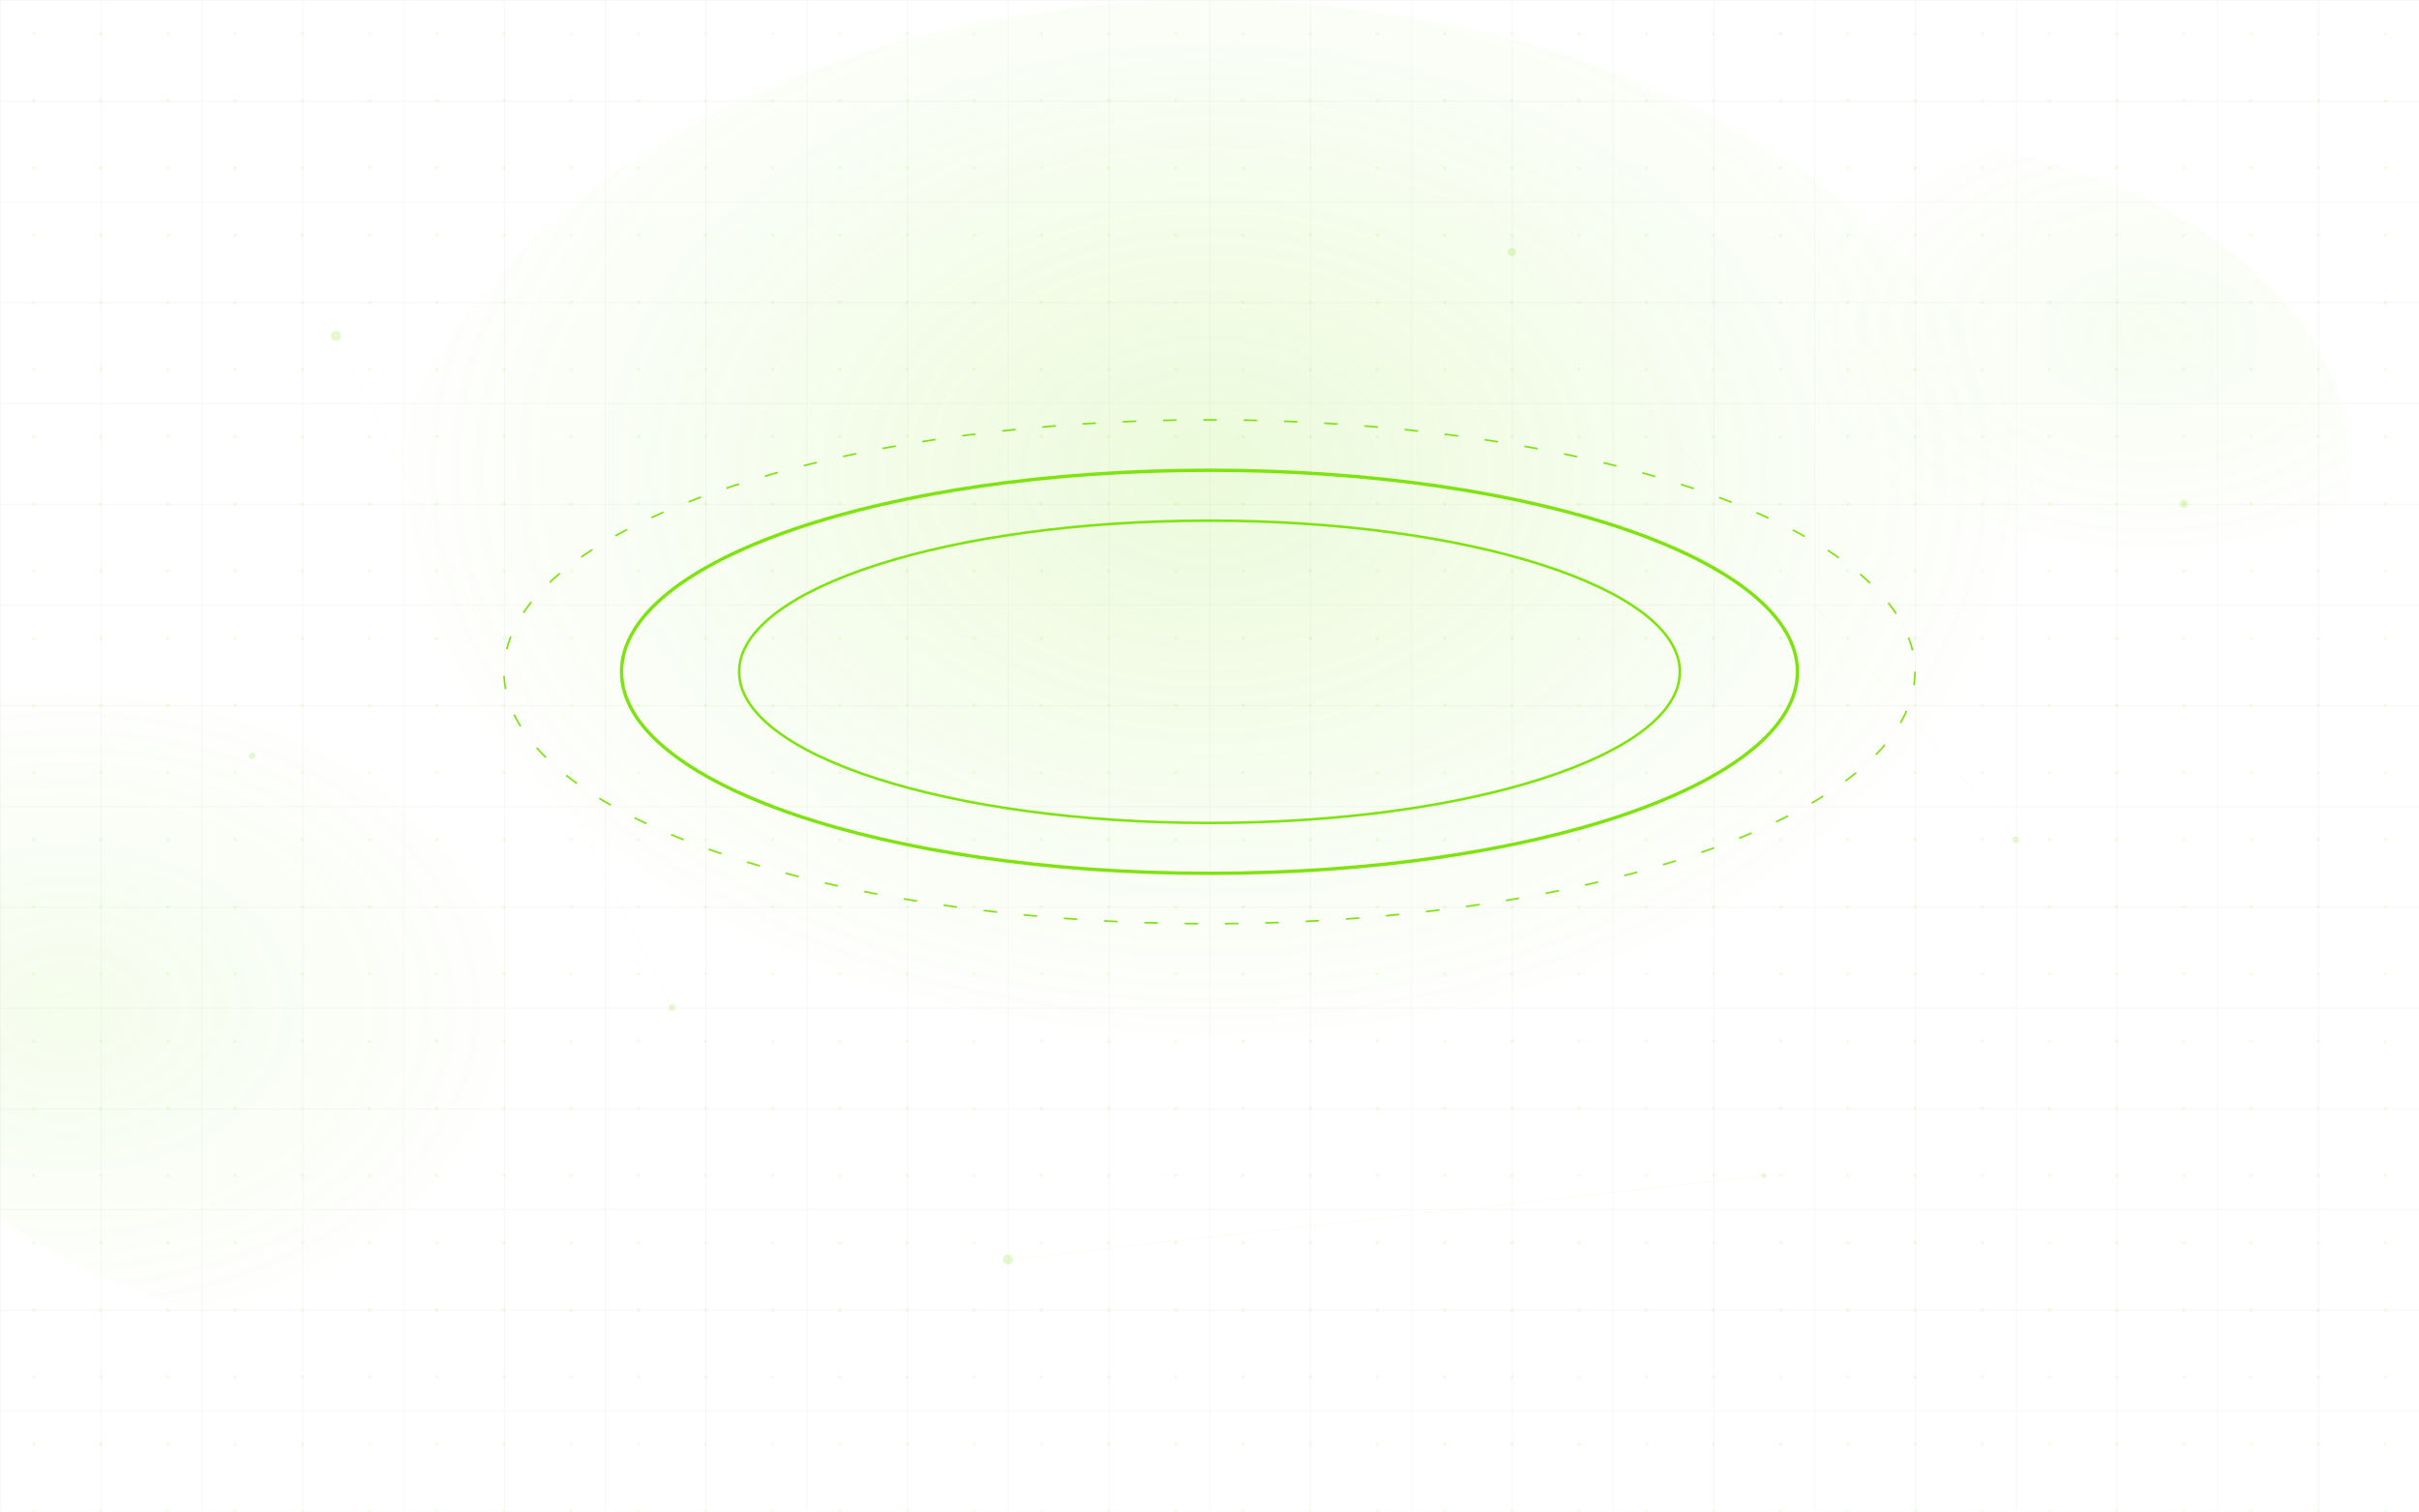
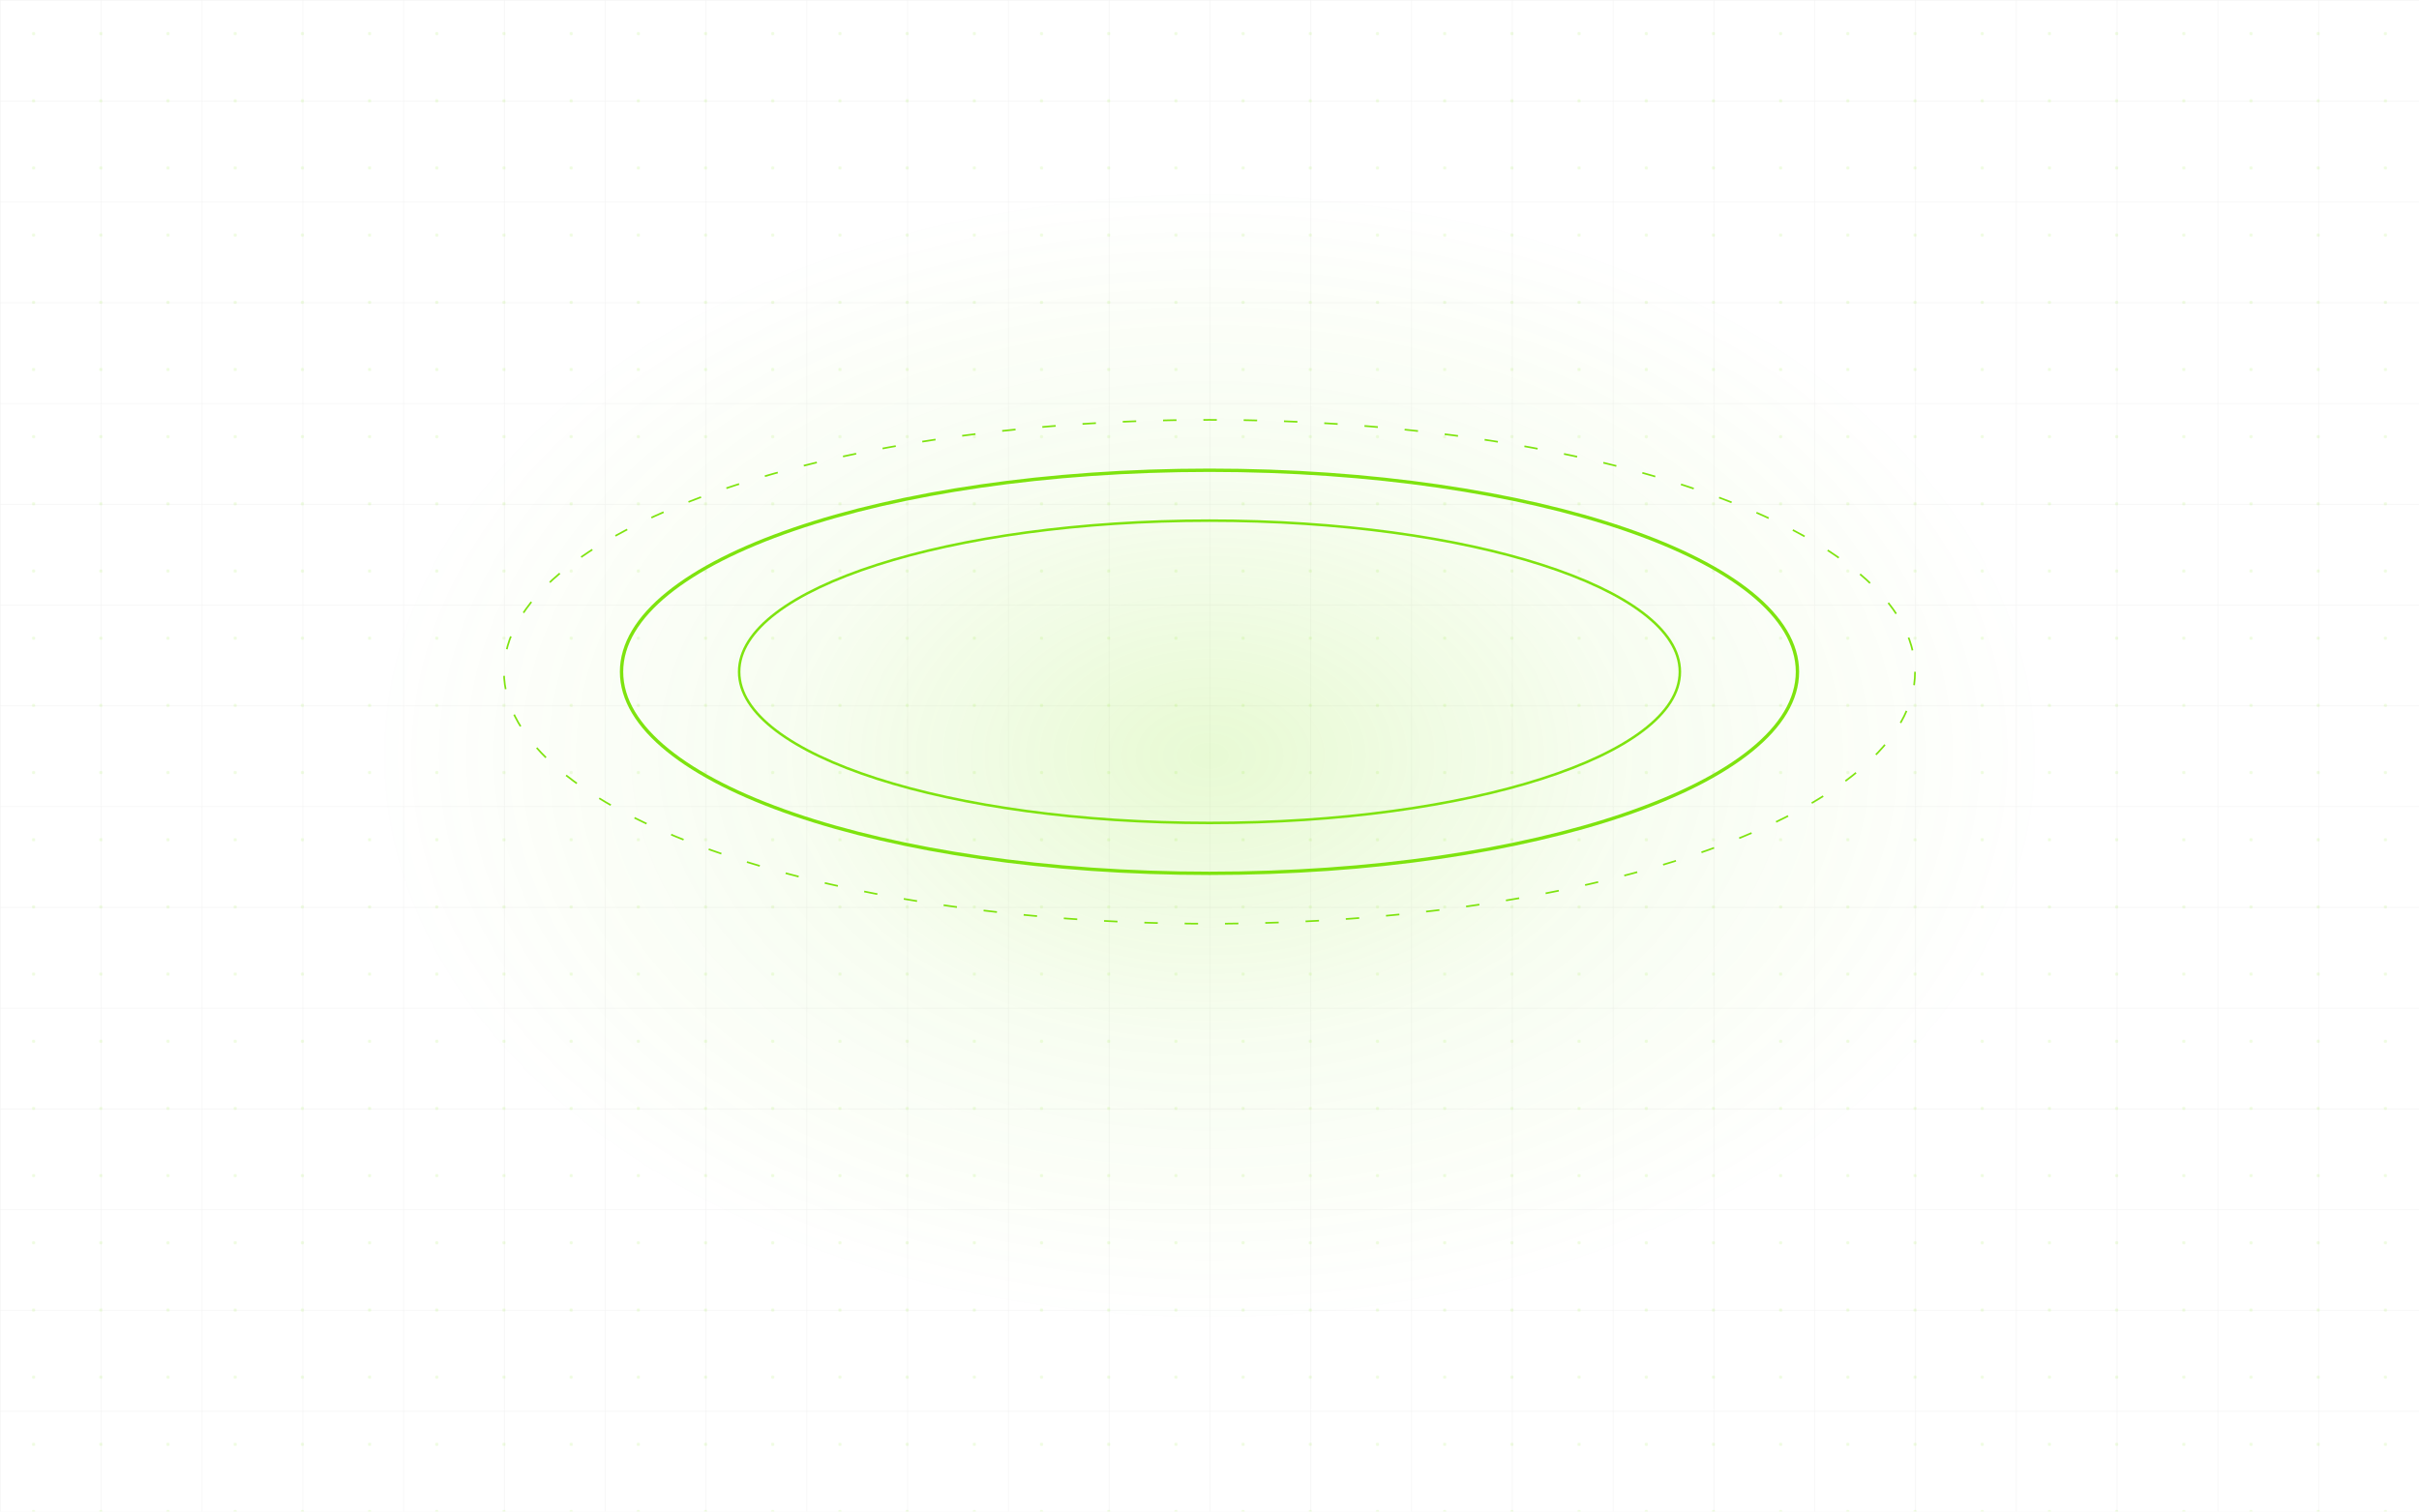
<svg xmlns="http://www.w3.org/2000/svg" viewBox="0 0 1440 900" preserveAspectRatio="xMidYMid slice">
  <defs>
-     <radialGradient id="glow1" cx="50%" cy="40%" r="50%">
-       <stop offset="0%" stop-color="#7ee30f" stop-opacity="0.15" />
-       <stop offset="100%" stop-color="#7ee30f" stop-opacity="0" />
-     </radialGradient>
-     <radialGradient id="glow2" cx="20%" cy="60%" r="40%">
-       <stop offset="0%" stop-color="#7ee30f" stop-opacity="0.08" />
-       <stop offset="100%" stop-color="#7ee30f" stop-opacity="0" />
-     </radialGradient>
-     <radialGradient id="glow3" cx="80%" cy="30%" r="35%">
-       <stop offset="0%" stop-color="#7ee30f" stop-opacity="0.06" />
+     <radialGradient id="centerGlow" cx="50%" cy="50%" r="45%">
+       <stop offset="0%" stop-color="#7ee30f" stop-opacity="0.18" />
+       <stop offset="50%" stop-color="#7ee30f" stop-opacity="0.06" />
      <stop offset="100%" stop-color="#7ee30f" stop-opacity="0" />
    </radialGradient>
    <pattern id="grid" width="60" height="60" patternUnits="userSpaceOnUse">
      <path d="M 60 0 L 0 0 0 60" fill="none" stroke="currentColor" stroke-width="0.5" opacity="0.06" />
    </pattern>
    <pattern id="dots" width="40" height="40" patternUnits="userSpaceOnUse">
      <circle cx="20" cy="20" r="1" fill="#7ee30f" opacity="0.12" />
    </pattern>
  </defs>
  <rect width="100%" height="100%" fill="url(#grid)" />
  <rect width="100%" height="100%" fill="url(#dots)" />
-   <ellipse cx="720" cy="350" rx="500" ry="350" fill="url(#glow1)">
-     <animate attributeName="cy" values="350;320;380;350" dur="12s" repeatCount="indefinite" />
-     <animate attributeName="rx" values="500;520;480;500" dur="15s" repeatCount="indefinite" />
-   </ellipse>
-   <ellipse cx="250" cy="550" rx="350" ry="250" fill="url(#glow2)">
-     <animate attributeName="cx" values="250;300;220;250" dur="18s" repeatCount="indefinite" />
-     <animate attributeName="cy" values="550;520;580;550" dur="14s" repeatCount="indefinite" />
-   </ellipse>
-   <ellipse cx="1100" cy="280" rx="300" ry="200" fill="url(#glow3)">
-     <animate attributeName="cx" values="1100;1150;1080;1100" dur="16s" repeatCount="indefinite" />
-     <animate attributeName="cy" values="280;310;260;280" dur="20s" repeatCount="indefinite" />
-   </ellipse>
+   <ellipse cx="720" cy="450" rx="550" ry="380" fill="url(#centerGlow)" />
  <g opacity="1">
    <ellipse cx="720" cy="400" rx="350" ry="120" fill="none" stroke="#7ee30f" stroke-width="2">
      <animateTransform attributeName="transform" type="rotate" values="0 720 400;360 720 400" dur="60s" repeatCount="indefinite" />
    </ellipse>
    <ellipse cx="720" cy="400" rx="280" ry="90" fill="none" stroke="#7ee30f" stroke-width="1.5">
      <animateTransform attributeName="transform" type="rotate" values="360 720 400;0 720 400" dur="45s" repeatCount="indefinite" />
    </ellipse>
    <ellipse cx="720" cy="400" rx="420" ry="150" fill="none" stroke="#7ee30f" stroke-width="1" stroke-dasharray="8 16">
      <animateTransform attributeName="transform" type="rotate" values="0 720 400;360 720 400" dur="80s" repeatCount="indefinite" />
    </ellipse>
  </g>
-   <g opacity="0.2">
-     <circle cx="200" cy="200" r="3" fill="#7ee30f">
-       <animate attributeName="cy" values="200;160;220;200" dur="8s" repeatCount="indefinite" />
-       <animate attributeName="opacity" values="0.2;0.5;0.1;0.2" dur="8s" repeatCount="indefinite" />
-     </circle>
-     <circle cx="400" cy="600" r="2" fill="#7ee30f">
-       <animate attributeName="cy" values="600;560;640;600" dur="10s" repeatCount="indefinite" />
-       <animate attributeName="opacity" values="0.15;0.4;0.1;0.15" dur="10s" repeatCount="indefinite" />
-     </circle>
-     <circle cx="900" cy="150" r="2.5" fill="#7ee30f">
-       <animate attributeName="cy" values="150;120;180;150" dur="9s" repeatCount="indefinite" />
-       <animate attributeName="opacity" values="0.2;0.45;0.1;0.2" dur="9s" repeatCount="indefinite" />
-     </circle>
-     <circle cx="1200" cy="500" r="2" fill="#7ee30f">
-       <animate attributeName="cy" values="500;460;540;500" dur="11s" repeatCount="indefinite" />
-       <animate attributeName="opacity" values="0.1;0.35;0.15;0.1" dur="11s" repeatCount="indefinite" />
-     </circle>
-     <circle cx="600" cy="750" r="3" fill="#7ee30f">
-       <animate attributeName="cy" values="750;710;780;750" dur="7s" repeatCount="indefinite" />
-       <animate attributeName="opacity" values="0.2;0.4;0.1;0.2" dur="7s" repeatCount="indefinite" />
-     </circle>
-     <circle cx="1050" cy="700" r="1.5" fill="#7ee30f">
-       <animate attributeName="cy" values="700;670;730;700" dur="13s" repeatCount="indefinite" />
-       <animate attributeName="opacity" values="0.15;0.3;0.1;0.15" dur="13s" repeatCount="indefinite" />
-     </circle>
-     <circle cx="150" cy="450" r="2" fill="#7ee30f">
-       <animate attributeName="cy" values="450;420;480;450" dur="12s" repeatCount="indefinite" />
-       <animate attributeName="opacity" values="0.1;0.3;0.15;0.1" dur="12s" repeatCount="indefinite" />
-     </circle>
-     <circle cx="1300" cy="300" r="2.5" fill="#7ee30f">
-       <animate attributeName="cy" values="300;270;330;300" dur="10s" repeatCount="indefinite" />
-       <animate attributeName="opacity" values="0.2;0.35;0.1;0.2" dur="10s" repeatCount="indefinite" />
-     </circle>
-   </g>
-   <g stroke="#7ee30f" stroke-width="0.5" opacity="0.05">
-     <line x1="200" y1="200" x2="400" y2="600">
-       <animate attributeName="opacity" values="0.05;0.1;0.03;0.05" dur="10s" repeatCount="indefinite" />
-     </line>
-     <line x1="900" y1="150" x2="1200" y2="500">
-       <animate attributeName="opacity" values="0.04;0.08;0.02;0.04" dur="12s" repeatCount="indefinite" />
-     </line>
-     <line x1="600" y1="750" x2="1050" y2="700">
-       <animate attributeName="opacity" values="0.03;0.07;0.02;0.03" dur="14s" repeatCount="indefinite" />
-     </line>
-   </g>
</svg>
